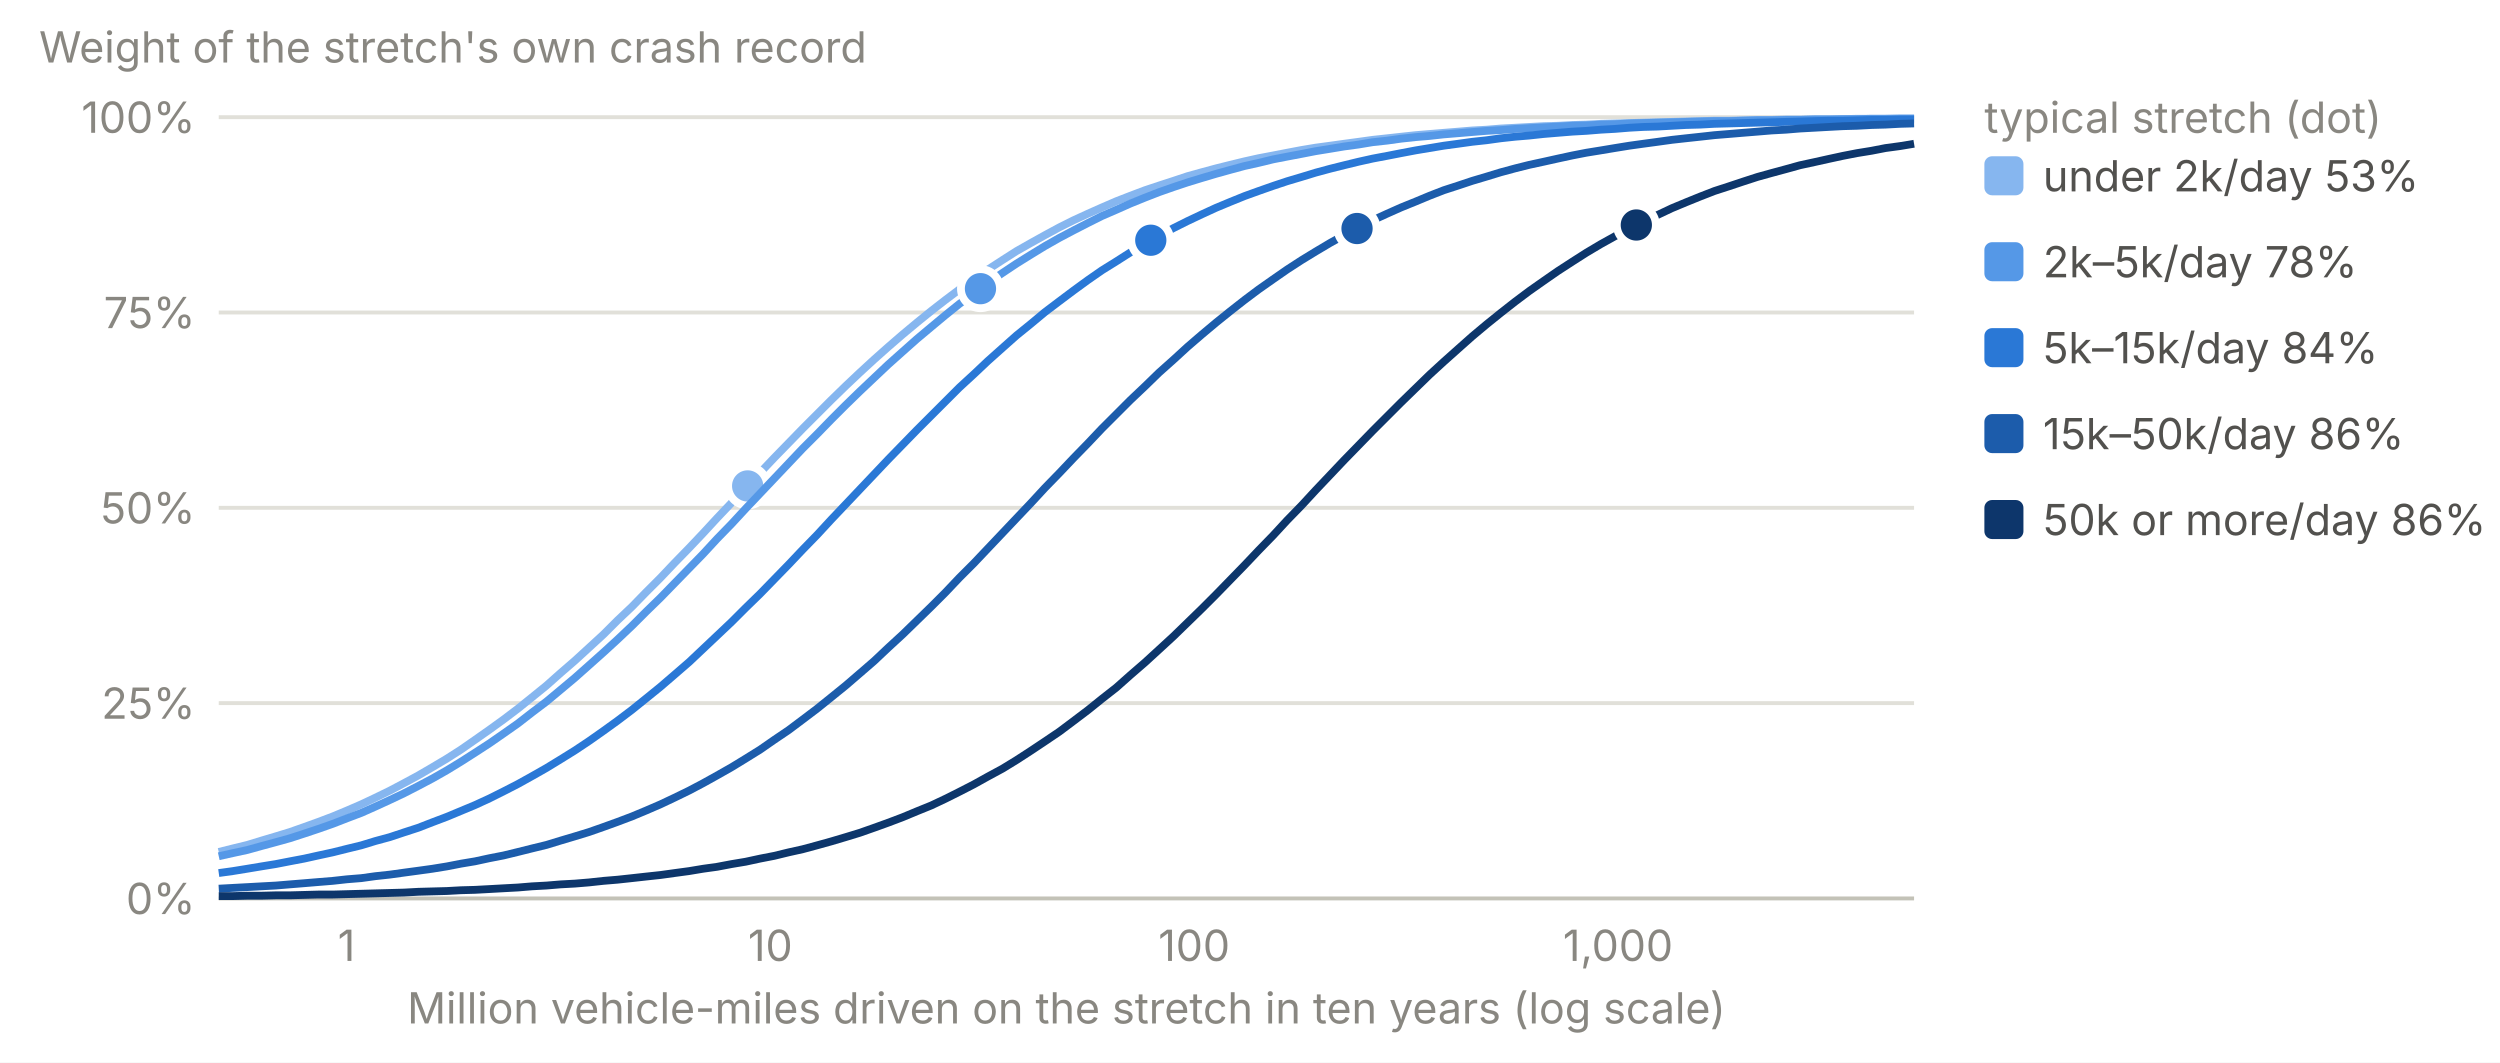
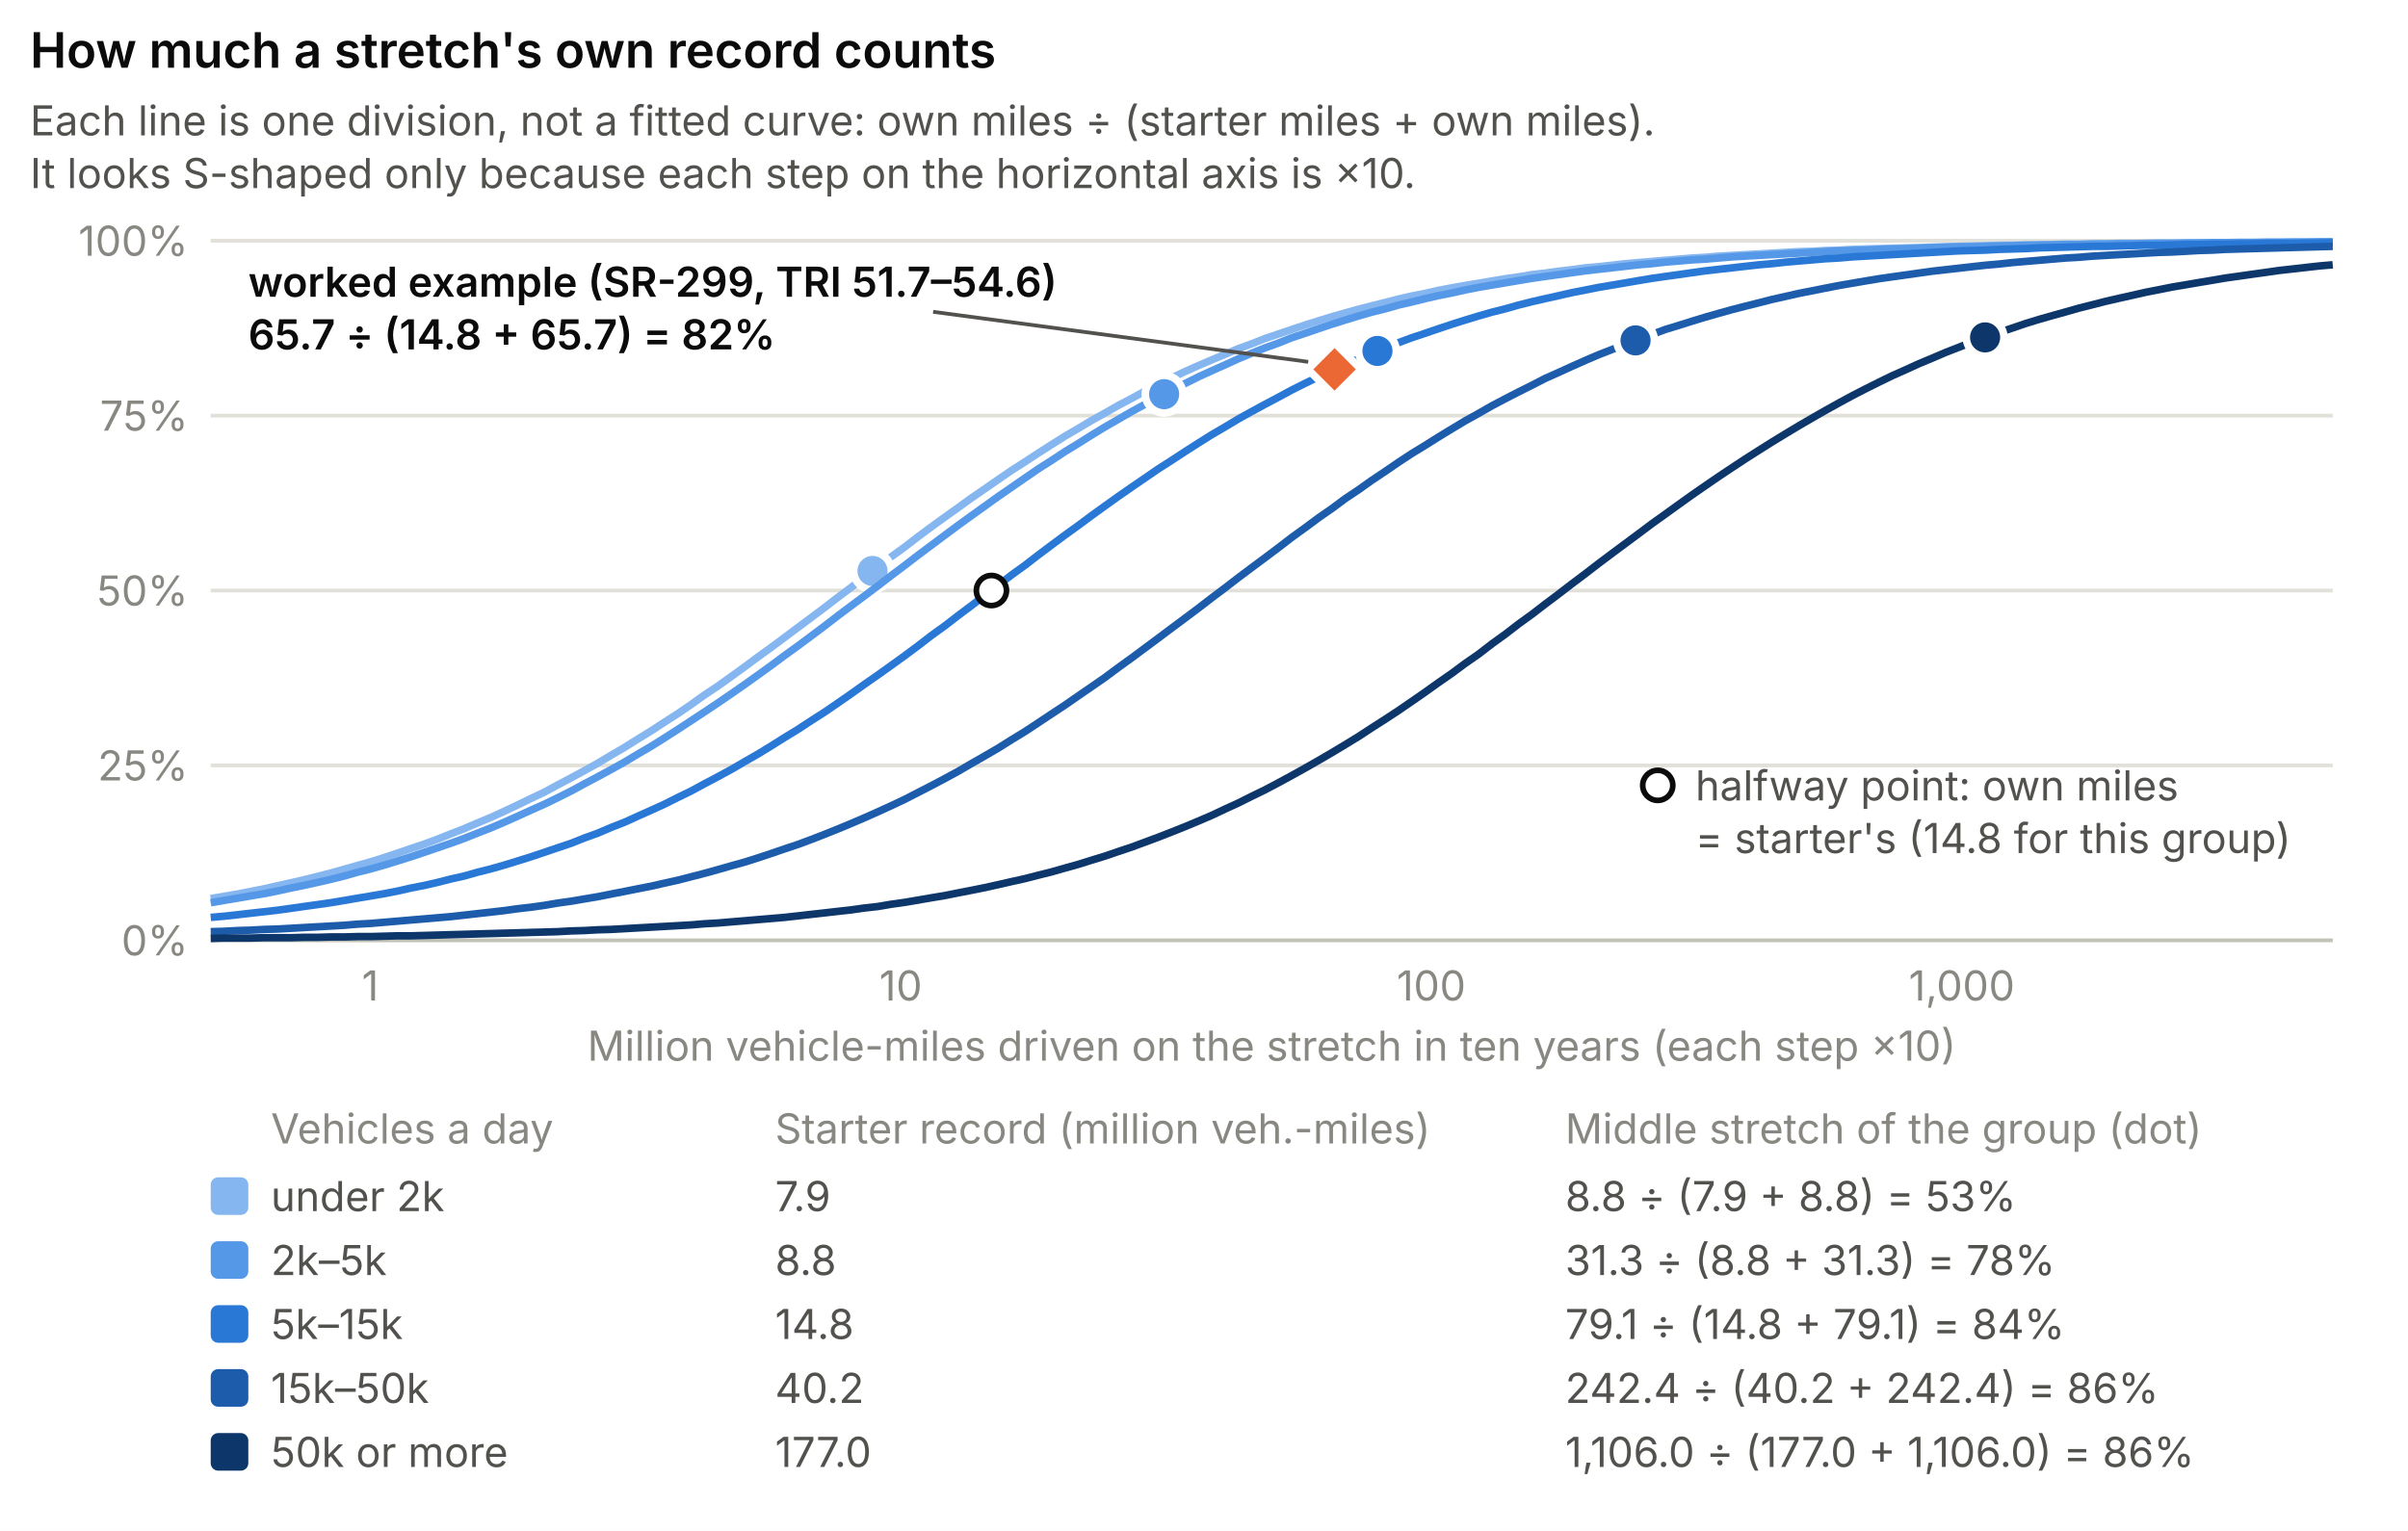
- <svg xmlns="http://www.w3.org/2000/svg" viewBox="0 0 640 272" width="640" height="272" role="img" aria-label="Weight of a stretch's own record versus vehicle-miles, by traffic group" font-family="system-ui,-apple-system,'Segoe UI',sans-serif" font-size="12">
-   <rect width="640" height="272" fill="#ffffff" />
-   <line x1="56.0" y1="230.0" x2="490.0" y2="230.0" stroke="#c3c2b7" stroke-width="1" />
-   <text x="50.0" y="234.0" font-size="11" fill="#898781" text-anchor="end" font-weight="normal">0%</text>
-   <line x1="56.0" y1="180.0" x2="490.0" y2="180.0" stroke="#e1e0d9" stroke-width="1" />
-   <text x="50.0" y="184.0" font-size="11" fill="#898781" text-anchor="end" font-weight="normal">25%</text>
-   <line x1="56.0" y1="130.0" x2="490.0" y2="130.0" stroke="#e1e0d9" stroke-width="1" />
-   <text x="50.0" y="134.0" font-size="11" fill="#898781" text-anchor="end" font-weight="normal">50%</text>
-   <line x1="56.0" y1="80.0" x2="490.0" y2="80.0" stroke="#e1e0d9" stroke-width="1" />
-   <text x="50.0" y="84.0" font-size="11" fill="#898781" text-anchor="end" font-weight="normal">75%</text>
-   <line x1="56.0" y1="30.0" x2="490.0" y2="30.0" stroke="#e1e0d9" stroke-width="1" />
-   <text x="50.0" y="34.0" font-size="11" fill="#898781" text-anchor="end" font-weight="normal">100%</text>
-   <text x="88.7" y="246.0" font-size="11" fill="#898781" text-anchor="middle" font-weight="normal">1</text>
-   <text x="197.2" y="246.0" font-size="11" fill="#898781" text-anchor="middle" font-weight="normal">10</text>
-   <text x="305.7" y="246.0" font-size="11" fill="#898781" text-anchor="middle" font-weight="normal">100</text>
-   <text x="414.2" y="246.0" font-size="11" fill="#898781" text-anchor="middle" font-weight="normal">1,000</text>
-   <text x="273.0" y="262.0" font-size="11" fill="#898781" text-anchor="middle" font-weight="normal">Million vehicle-miles driven on the stretch in ten years (log scale)</text>
-   <text x="10.0" y="16.0" font-size="11" fill="#898781" text-anchor="start" font-weight="normal">Weight of the stretch's own crash record</text>
-   <path d="M56.0,218.1 L59.6,217.2 L63.3,216.3 L66.9,215.2 L70.6,214.1 L74.2,213.0 L77.9,211.7 L81.5,210.4 L85.2,209.0 L88.8,207.5 L92.5,205.9 L96.1,204.2 L99.8,202.4 L103.4,200.5 L107.1,198.5 L110.7,196.4 L114.4,194.2 L118.0,191.9 L121.6,189.4 L125.3,186.8 L128.9,184.2 L132.6,181.4 L136.2,178.5 L139.9,175.5 L143.5,172.3 L147.2,169.1 L150.8,165.8 L154.5,162.4 L158.1,158.8 L161.8,155.3 L165.4,151.6 L169.1,147.9 L172.7,144.1 L176.4,140.3 L180.0,136.5 L183.6,132.6 L187.3,128.7 L190.9,124.9 L194.6,121.0 L198.2,117.2 L201.9,113.4 L205.5,109.7 L209.2,106.0 L212.8,102.4 L216.5,98.8 L220.1,95.4 L223.8,92.0 L227.4,88.8 L231.1,85.6 L234.7,82.6 L238.4,79.6 L242.0,76.8 L245.6,74.1 L249.3,71.5 L252.9,69.0 L256.6,66.6 L260.2,64.3 L263.9,62.2 L267.5,60.2 L271.2,58.2 L274.8,56.4 L278.5,54.7 L282.1,53.1 L285.8,51.5 L289.4,50.1 L293.1,48.7 L296.7,47.5 L300.4,46.3 L304.0,45.1 L307.6,44.1 L311.3,43.1 L314.9,42.2 L318.6,41.3 L322.2,40.5 L325.9,39.8 L329.5,39.1 L333.2,38.4 L336.8,37.8 L340.5,37.3 L344.1,36.8 L347.8,36.3 L351.4,35.8 L355.1,35.4 L358.7,35.0 L362.4,34.6 L366.0,34.3 L369.6,34.0 L373.3,33.7 L376.9,33.4 L380.6,33.2 L384.2,32.9 L387.9,32.7 L391.5,32.5 L395.2,32.3 L398.8,32.2 L402.5,32.0 L406.1,31.9 L409.8,31.7 L413.4,31.6 L417.1,31.5 L420.7,31.4 L424.4,31.3 L428.0,31.2 L431.6,31.1 L435.3,31.0 L438.9,30.9 L442.6,30.9 L446.2,30.8 L449.9,30.7 L453.5,30.7 L457.2,30.6 L460.8,30.6 L464.5,30.5 L468.1,30.5 L471.8,30.5 L475.4,30.4 L479.1,30.4 L482.7,30.4 L486.4,30.3 L490.0,30.3" fill="none" stroke="#86b6ef" stroke-width="2" />
-   <circle cx="191.4" cy="124.4" r="5" fill="#86b6ef" stroke="#fff" stroke-width="2" />
-   <rect x="508" y="40" width="10" height="10" rx="2" fill="#86b6ef" />
-   <text x="523.0" y="49.0" font-size="11" fill="#52514e" text-anchor="start" font-weight="normal">under 2k/day  53%</text>
-   <path d="M56.0,219.2 L59.6,218.4 L63.3,217.6 L66.9,216.6 L70.6,215.6 L74.2,214.6 L77.9,213.4 L81.5,212.2 L85.2,210.9 L88.8,209.5 L92.5,208.1 L96.1,206.5 L99.8,204.8 L103.4,203.1 L107.1,201.2 L110.7,199.3 L114.4,197.2 L118.0,195.0 L121.6,192.7 L125.3,190.3 L128.9,187.8 L132.6,185.2 L136.2,182.4 L139.9,179.6 L143.5,176.6 L147.2,173.5 L150.8,170.3 L154.5,167.0 L158.1,163.7 L161.8,160.2 L165.4,156.6 L169.1,153.0 L172.7,149.3 L176.4,145.5 L180.0,141.8 L183.6,137.9 L187.3,134.1 L190.9,130.2 L194.6,126.3 L198.2,122.5 L201.9,118.6 L205.5,114.8 L209.2,111.1 L212.8,107.4 L216.5,103.7 L220.1,100.2 L223.8,96.7 L227.4,93.3 L231.1,90.0 L234.7,86.8 L238.4,83.7 L242.0,80.7 L245.6,77.8 L249.3,75.1 L252.9,72.4 L256.6,69.9 L260.2,67.5 L263.9,65.2 L267.5,63.0 L271.2,60.9 L274.8,59.0 L278.5,57.1 L282.1,55.3 L285.8,53.7 L289.4,52.1 L293.1,50.6 L296.7,49.2 L300.4,47.9 L304.0,46.7 L307.6,45.6 L311.3,44.5 L314.9,43.5 L318.6,42.5 L322.2,41.7 L325.9,40.8 L329.5,40.1 L333.2,39.4 L336.8,38.7 L340.5,38.1 L344.1,37.5 L347.8,37.0 L351.4,36.4 L355.1,36.0 L358.7,35.5 L362.4,35.1 L366.0,34.8 L369.6,34.4 L373.3,34.1 L376.9,33.8 L380.6,33.5 L384.2,33.3 L387.9,33.0 L391.5,32.8 L395.2,32.6 L398.8,32.4 L402.5,32.2 L406.1,32.1 L409.8,31.9 L413.4,31.8 L417.1,31.6 L420.7,31.5 L424.4,31.4 L428.0,31.3 L431.6,31.2 L435.3,31.1 L438.9,31.0 L442.6,31.0 L446.2,30.9 L449.9,30.8 L453.5,30.8 L457.2,30.7 L460.8,30.7 L464.5,30.6 L468.1,30.6 L471.8,30.5 L475.4,30.5 L479.1,30.4 L482.7,30.4 L486.4,30.4 L490.0,30.4" fill="none" stroke="#5598e7" stroke-width="2" />
-   <circle cx="251.0" cy="73.9" r="5" fill="#5598e7" stroke="#fff" stroke-width="2" />
-   <rect x="508" y="62" width="10" height="10" rx="2" fill="#5598e7" />
-   <text x="523.0" y="71.0" font-size="11" fill="#52514e" text-anchor="start" font-weight="normal">2k–5k/day  78%</text>
-   <path d="M56.0,223.5 L59.6,223.0 L63.3,222.4 L66.9,221.8 L70.6,221.2 L74.2,220.5 L77.9,219.8 L81.5,219.0 L85.2,218.2 L88.8,217.3 L92.5,216.4 L96.1,215.3 L99.8,214.3 L103.4,213.1 L107.1,211.9 L110.7,210.5 L114.4,209.1 L118.0,207.6 L121.6,206.1 L125.3,204.4 L128.9,202.6 L132.6,200.7 L136.2,198.7 L139.9,196.6 L143.5,194.4 L147.2,192.1 L150.8,189.7 L154.5,187.1 L158.1,184.5 L161.8,181.7 L165.4,178.8 L169.1,175.8 L172.7,172.7 L176.4,169.5 L180.0,166.1 L183.6,162.7 L187.3,159.2 L190.9,155.6 L194.6,152.0 L198.2,148.3 L201.9,144.5 L205.5,140.7 L209.2,136.9 L212.8,133.0 L216.5,129.1 L220.1,125.3 L223.8,121.4 L227.4,117.6 L231.1,113.8 L234.7,110.1 L238.4,106.4 L242.0,102.8 L245.6,99.2 L249.3,95.8 L252.9,92.4 L256.6,89.1 L260.2,85.9 L263.9,82.9 L267.5,79.9 L271.2,77.1 L274.8,74.4 L278.5,71.7 L282.1,69.2 L285.8,66.9 L289.4,64.6 L293.1,62.4 L296.7,60.4 L300.4,58.4 L304.0,56.6 L307.6,54.9 L311.3,53.2 L314.9,51.7 L318.6,50.2 L322.2,48.9 L325.9,47.6 L329.5,46.4 L333.2,45.3 L336.8,44.2 L340.5,43.2 L344.1,42.3 L347.8,41.4 L351.4,40.6 L355.1,39.9 L358.7,39.2 L362.4,38.5 L366.0,37.9 L369.6,37.3 L373.3,36.8 L376.9,36.3 L380.6,35.9 L384.2,35.4 L387.9,35.0 L391.5,34.7 L395.2,34.3 L398.8,34.0 L402.5,33.7 L406.1,33.5 L409.8,33.2 L413.4,33.0 L417.1,32.7 L420.7,32.5 L424.4,32.4 L428.0,32.2 L431.6,32.0 L435.3,31.9 L438.9,31.7 L442.6,31.6 L446.2,31.5 L449.9,31.4 L453.5,31.3 L457.2,31.2 L460.8,31.1 L464.5,31.0 L468.1,30.9 L471.8,30.9 L475.4,30.8 L479.1,30.7 L482.7,30.7 L486.4,30.6 L490.0,30.6" fill="none" stroke="#2a78d6" stroke-width="2" />
-   <circle cx="294.6" cy="61.5" r="5" fill="#2a78d6" stroke="#fff" stroke-width="2" />
-   <rect x="508" y="84" width="10" height="10" rx="2" fill="#2a78d6" />
-   <text x="523.0" y="93.0" font-size="11" fill="#52514e" text-anchor="start" font-weight="normal">5k–15k/day  84%</text>
-   <path d="M56.0,227.5 L59.6,227.3 L63.3,227.1 L66.9,226.9 L70.6,226.7 L74.2,226.4 L77.9,226.1 L81.5,225.8 L85.2,225.5 L88.8,225.1 L92.5,224.8 L96.1,224.3 L99.8,223.9 L103.4,223.4 L107.1,222.9 L110.7,222.4 L114.4,221.8 L118.0,221.1 L121.6,220.5 L125.3,219.7 L128.9,219.0 L132.6,218.1 L136.2,217.2 L139.9,216.3 L143.5,215.2 L147.2,214.1 L150.8,213.0 L154.5,211.7 L158.1,210.4 L161.8,209.0 L165.4,207.5 L169.1,205.9 L172.7,204.2 L176.4,202.4 L180.0,200.5 L183.6,198.5 L187.3,196.4 L190.9,194.2 L194.6,191.9 L198.2,189.4 L201.9,186.9 L205.5,184.2 L209.2,181.4 L212.8,178.5 L216.5,175.5 L220.1,172.4 L223.8,169.2 L227.4,165.8 L231.1,162.4 L234.7,158.9 L238.4,155.3 L242.0,151.7 L245.6,147.9 L249.3,144.2 L252.9,140.4 L256.6,136.5 L260.2,132.7 L263.9,128.8 L267.5,124.9 L271.2,121.1 L274.8,117.3 L278.5,113.5 L282.1,109.7 L285.8,106.0 L289.4,102.4 L293.1,98.9 L296.7,95.4 L300.4,92.1 L304.0,88.8 L307.6,85.7 L311.3,82.6 L314.9,79.7 L318.6,76.8 L322.2,74.1 L325.9,71.5 L329.5,69.0 L333.2,66.6 L336.8,64.4 L340.5,62.2 L344.1,60.2 L347.8,58.3 L351.4,56.4 L355.1,54.7 L358.7,53.1 L362.4,51.6 L366.0,50.1 L369.6,48.7 L373.3,47.5 L376.9,46.3 L380.6,45.2 L384.2,44.1 L387.9,43.1 L391.5,42.2 L395.2,41.4 L398.8,40.6 L402.5,39.8 L406.1,39.1 L409.8,38.5 L413.4,37.9 L417.1,37.3 L420.7,36.8 L424.4,36.3 L428.0,35.8 L431.6,35.4 L435.3,35.0 L438.9,34.6 L442.6,34.3 L446.2,34.0 L449.9,33.7 L453.5,33.4 L457.2,33.2 L460.8,32.9 L464.5,32.7 L468.1,32.5 L471.8,32.3 L475.4,32.2 L479.1,32.0 L482.7,31.9 L486.4,31.7 L490.0,31.6" fill="none" stroke="#1c5cab" stroke-width="2" />
-   <circle cx="347.4" cy="58.5" r="5" fill="#1c5cab" stroke="#fff" stroke-width="2" />
-   <rect x="508" y="106" width="10" height="10" rx="2" fill="#1c5cab" />
-   <text x="523.0" y="115.0" font-size="11" fill="#52514e" text-anchor="start" font-weight="normal">15k–50k/day  86%</text>
-   <path d="M56.0,229.4 L59.6,229.4 L63.3,229.3 L66.9,229.3 L70.6,229.2 L74.2,229.2 L77.9,229.1 L81.5,229.0 L85.2,229.0 L88.8,228.9 L92.5,228.8 L96.1,228.7 L99.8,228.6 L103.4,228.5 L107.1,228.3 L110.7,228.2 L114.4,228.1 L118.0,227.9 L121.6,227.8 L125.3,227.6 L128.9,227.4 L132.6,227.2 L136.2,226.9 L139.9,226.7 L143.5,226.4 L147.2,226.2 L150.8,225.9 L154.5,225.5 L158.1,225.2 L161.8,224.8 L165.4,224.4 L169.1,224.0 L172.7,223.5 L176.4,223.0 L180.0,222.4 L183.6,221.9 L187.3,221.2 L190.9,220.6 L194.6,219.8 L198.2,219.1 L201.9,218.2 L205.5,217.4 L209.2,216.4 L212.8,215.4 L216.5,214.3 L220.1,213.2 L223.8,211.9 L227.4,210.6 L231.1,209.2 L234.7,207.7 L238.4,206.2 L242.0,204.5 L245.6,202.7 L249.3,200.8 L252.9,198.8 L256.6,196.8 L260.2,194.6 L263.9,192.2 L267.5,189.8 L271.2,187.3 L274.8,184.6 L278.5,181.8 L282.1,178.9 L285.8,176.0 L289.4,172.8 L293.1,169.6 L296.7,166.3 L300.4,162.9 L304.0,159.4 L307.6,155.9 L311.3,152.2 L314.9,148.5 L318.6,144.7 L322.2,140.9 L325.9,137.1 L329.5,133.2 L333.2,129.4 L336.8,125.5 L340.5,121.6 L344.1,117.8 L347.8,114.0 L351.4,110.3 L355.1,106.6 L358.7,103.0 L362.4,99.4 L366.0,95.9 L369.6,92.6 L373.3,89.3 L376.9,86.1 L380.6,83.0 L384.2,80.1 L387.9,77.2 L391.5,74.5 L395.2,71.9 L398.8,69.4 L402.5,67.0 L406.1,64.7 L409.8,62.5 L413.4,60.5 L417.1,58.5 L420.7,56.7 L424.4,55.0 L428.0,53.3 L431.6,51.8 L435.3,50.3 L438.9,48.9 L442.6,47.7 L446.2,46.5 L449.9,45.3 L453.5,44.3 L457.2,43.3 L460.8,42.3 L464.5,41.5 L468.1,40.7 L471.8,39.9 L475.4,39.2 L479.1,38.6 L482.7,37.9 L486.4,37.4 L490.0,36.8" fill="none" stroke="#0d366b" stroke-width="2" />
-   <circle cx="418.9" cy="57.6" r="5" fill="#0d366b" stroke="#fff" stroke-width="2" />
-   <rect x="508" y="128" width="10" height="10" rx="2" fill="#0d366b" />
-   <text x="523.0" y="137.0" font-size="11" fill="#52514e" text-anchor="start" font-weight="normal">50k or more/day  86%</text>
-   <text x="508.0" y="34.0" font-size="11" fill="#898781" text-anchor="start" font-weight="normal">typical stretch (dot)</text>
+ <svg xmlns="http://www.w3.org/2000/svg" viewBox="0 0 640 407" width="640" height="407" role="img" aria-label="Share of a stretch's own record versus vehicle-miles, one line per traffic group" font-family="system-ui,-apple-system,'Segoe UI',sans-serif" font-size="12">
+   <rect width="640" height="407" fill="#ffffff" />
+   <text x="8.0" y="18.0" font-size="13" fill="#0b0b0b" text-anchor="start" font-weight="600">How much a stretch's own record counts</text>
+   <text x="8.0" y="36.0" font-size="11" fill="#52514e" text-anchor="start" font-weight="normal">Each line is one division, not a fitted curve: own miles ÷ (starter miles + own miles).</text>
+   <text x="8.0" y="50.0" font-size="11" fill="#52514e" text-anchor="start" font-weight="normal">It looks S-shaped only because each step on the horizontal axis is ×10.</text>
+   <line x1="56.0" y1="250.0" x2="620.0" y2="250.0" stroke="#c3c2b7" stroke-width="1" />
+   <text x="50.0" y="254.0" font-size="11" fill="#898781" text-anchor="end" font-weight="normal">0%</text>
+   <line x1="56.0" y1="203.5" x2="620.0" y2="203.5" stroke="#e1e0d9" stroke-width="1" />
+   <text x="50.0" y="207.5" font-size="11" fill="#898781" text-anchor="end" font-weight="normal">25%</text>
+   <line x1="56.0" y1="157.0" x2="620.0" y2="157.0" stroke="#e1e0d9" stroke-width="1" />
+   <text x="50.0" y="161.0" font-size="11" fill="#898781" text-anchor="end" font-weight="normal">50%</text>
+   <line x1="56.0" y1="110.5" x2="620.0" y2="110.5" stroke="#e1e0d9" stroke-width="1" />
+   <text x="50.0" y="114.5" font-size="11" fill="#898781" text-anchor="end" font-weight="normal">75%</text>
+   <line x1="56.0" y1="64.0" x2="620.0" y2="64.0" stroke="#e1e0d9" stroke-width="1" />
+   <text x="50.0" y="68.0" font-size="11" fill="#898781" text-anchor="end" font-weight="normal">100%</text>
+   <text x="98.4" y="266.0" font-size="11" fill="#898781" text-anchor="middle" font-weight="normal">1</text>
+   <text x="239.4" y="266.0" font-size="11" fill="#898781" text-anchor="middle" font-weight="normal">10</text>
+   <text x="380.4" y="266.0" font-size="11" fill="#898781" text-anchor="middle" font-weight="normal">100</text>
+   <text x="521.4" y="266.0" font-size="11" fill="#898781" text-anchor="middle" font-weight="normal">1,000</text>
+   <text x="338.0" y="282.0" font-size="11" fill="#898781" text-anchor="middle" font-weight="normal">Million vehicle-miles driven on the stretch in ten years (each step ×10)</text>
+   <path d="M56.0,238.9 L59.5,238.3 L63.1,237.7 L66.6,237.0 L70.2,236.3 L73.7,235.5 L77.3,234.7 L80.8,233.9 L84.4,233.0 L87.9,232.1 L91.5,231.1 L95.0,230.1 L98.6,229.1 L102.1,228.0 L105.7,226.8 L109.2,225.6 L112.8,224.4 L116.3,223.1 L119.8,221.7 L123.4,220.3 L126.9,218.8 L130.5,217.3 L134.0,215.7 L137.6,214.0 L141.1,212.3 L144.7,210.6 L148.2,208.7 L151.8,206.8 L155.3,204.9 L158.9,202.9 L162.4,200.8 L166.0,198.7 L169.5,196.5 L173.1,194.3 L176.6,192.0 L180.2,189.7 L183.7,187.3 L187.2,184.8 L190.8,182.4 L194.3,179.9 L197.9,177.3 L201.4,174.7 L205.0,172.1 L208.5,169.5 L212.1,166.8 L215.6,164.2 L219.2,161.5 L222.7,158.8 L226.3,156.1 L229.8,153.4 L233.4,150.7 L236.9,148.0 L240.5,145.4 L244.0,142.7 L247.5,140.1 L251.1,137.5 L254.6,135.0 L258.2,132.4 L261.7,130.0 L265.3,127.5 L268.8,125.1 L272.4,122.8 L275.9,120.5 L279.5,118.2 L283.0,116.0 L286.6,113.9 L290.1,111.8 L293.7,109.8 L297.2,107.8 L300.8,105.9 L304.3,104.0 L307.8,102.2 L311.4,100.5 L314.9,98.8 L318.5,97.2 L322.0,95.7 L325.6,94.2 L329.1,92.7 L332.7,91.4 L336.2,90.0 L339.8,88.8 L343.3,87.6 L346.9,86.4 L350.4,85.3 L354.0,84.2 L357.5,83.2 L361.1,82.2 L364.6,81.3 L368.2,80.4 L371.7,79.5 L375.2,78.7 L378.8,78.0 L382.3,77.2 L385.9,76.5 L389.4,75.9 L393.0,75.3 L396.5,74.7 L400.1,74.1 L403.6,73.6 L407.2,73.0 L410.7,72.6 L414.3,72.1 L417.8,71.7 L421.4,71.2 L424.9,70.9 L428.5,70.5 L432.0,70.1 L435.5,69.8 L439.1,69.5 L442.6,69.2 L446.2,68.9 L449.7,68.6 L453.3,68.4 L456.8,68.1 L460.4,67.9 L463.9,67.7 L467.5,67.5 L471.0,67.3 L474.6,67.1 L478.1,66.9 L481.7,66.8 L485.2,66.6 L488.8,66.5 L492.3,66.3 L495.8,66.2 L499.4,66.1 L502.9,66.0 L506.5,65.9 L510.0,65.8 L513.6,65.7 L517.1,65.6 L520.7,65.5 L524.2,65.4 L527.8,65.3 L531.3,65.2 L534.9,65.2 L538.4,65.1 L542.0,65.0 L545.5,65.0 L549.1,64.9 L552.6,64.9 L556.2,64.8 L559.7,64.8 L563.2,64.7 L566.8,64.7 L570.3,64.7 L573.9,64.6 L577.4,64.6 L581.0,64.6 L584.5,64.5 L588.1,64.5 L591.6,64.5 L595.2,64.4 L598.7,64.4 L602.3,64.4 L605.8,64.4 L609.4,64.3 L612.9,64.3 L616.5,64.3 L620.0,64.3" fill="none" stroke="#86b6ef" stroke-width="2" />
+   <circle cx="231.9" cy="151.8" r="5" fill="#86b6ef" stroke="#fff" stroke-width="2" />
+   <path d="M56.0,240.0 L59.5,239.4 L63.1,238.8 L66.6,238.2 L70.2,237.6 L73.7,236.9 L77.3,236.1 L80.8,235.4 L84.4,234.6 L87.9,233.8 L91.5,232.9 L95.0,231.9 L98.6,231.0 L102.1,230.0 L105.7,228.9 L109.2,227.8 L112.8,226.6 L116.3,225.4 L119.8,224.2 L123.4,222.9 L126.9,221.5 L130.5,220.1 L134.0,218.6 L137.6,217.0 L141.1,215.4 L144.7,213.8 L148.2,212.1 L151.8,210.3 L155.3,208.4 L158.9,206.5 L162.4,204.6 L166.0,202.6 L169.5,200.5 L173.1,198.4 L176.6,196.2 L180.2,193.9 L183.7,191.6 L187.2,189.3 L190.8,186.9 L194.3,184.5 L197.9,182.0 L201.4,179.5 L205.0,176.9 L208.5,174.3 L212.1,171.7 L215.6,169.1 L219.2,166.4 L222.7,163.7 L226.3,161.0 L229.8,158.4 L233.4,155.7 L236.9,153.0 L240.5,150.3 L244.0,147.6 L247.5,145.0 L251.1,142.3 L254.6,139.7 L258.2,137.1 L261.7,134.6 L265.3,132.0 L268.8,129.6 L272.4,127.1 L275.9,124.7 L279.5,122.4 L283.0,120.1 L286.6,117.9 L290.1,115.7 L293.7,113.5 L297.2,111.5 L300.8,109.4 L304.3,107.5 L307.8,105.6 L311.4,103.7 L314.9,102.0 L318.5,100.2 L322.0,98.6 L325.6,97.0 L329.1,95.4 L332.7,93.9 L336.2,92.5 L339.8,91.2 L343.3,89.8 L346.9,88.6 L350.4,87.4 L354.0,86.2 L357.5,85.1 L361.1,84.0 L364.6,83.0 L368.2,82.1 L371.7,81.1 L375.2,80.3 L378.8,79.4 L382.3,78.6 L385.9,77.9 L389.4,77.1 L393.0,76.4 L396.5,75.8 L400.1,75.2 L403.6,74.6 L407.2,74.0 L410.7,73.5 L414.3,73.0 L417.8,72.5 L421.4,72.0 L424.9,71.6 L428.5,71.2 L432.0,70.8 L435.5,70.4 L439.1,70.1 L442.6,69.7 L446.2,69.4 L449.7,69.1 L453.3,68.9 L456.8,68.6 L460.4,68.3 L463.9,68.1 L467.5,67.9 L471.0,67.7 L474.6,67.5 L478.1,67.3 L481.7,67.1 L485.2,66.9 L488.8,66.7 L492.3,66.6 L495.8,66.5 L499.4,66.3 L502.9,66.2 L506.5,66.1 L510.0,66.0 L513.6,65.8 L517.1,65.7 L520.7,65.6 L524.2,65.6 L527.8,65.5 L531.3,65.4 L534.9,65.3 L538.4,65.2 L542.0,65.2 L545.5,65.1 L549.1,65.0 L552.6,65.0 L556.2,64.9 L559.7,64.9 L563.2,64.8 L566.8,64.8 L570.3,64.7 L573.9,64.7 L577.4,64.7 L581.0,64.6 L584.5,64.6 L588.1,64.5 L591.6,64.5 L595.2,64.5 L598.7,64.5 L602.3,64.4 L605.8,64.4 L609.4,64.4 L612.9,64.4 L616.5,64.3 L620.0,64.3" fill="none" stroke="#5598e7" stroke-width="2" />
+   <circle cx="309.4" cy="104.8" r="5" fill="#5598e7" stroke="#fff" stroke-width="2" />
+   <path d="M56.0,243.9 L59.5,243.6 L63.1,243.2 L66.6,242.8 L70.2,242.4 L73.7,242.0 L77.3,241.5 L80.8,241.0 L84.4,240.5 L87.9,240.0 L91.5,239.4 L95.0,238.8 L98.6,238.2 L102.1,237.6 L105.7,236.9 L109.2,236.1 L112.8,235.4 L116.3,234.6 L119.8,233.7 L123.4,232.9 L126.9,231.9 L130.5,231.0 L134.0,230.0 L137.6,228.9 L141.1,227.8 L144.7,226.6 L148.2,225.4 L151.8,224.2 L155.3,222.8 L158.9,221.5 L162.4,220.0 L166.0,218.6 L169.5,217.0 L173.1,215.4 L176.6,213.8 L180.2,212.0 L183.7,210.3 L187.2,208.4 L190.8,206.5 L194.3,204.6 L197.9,202.5 L201.4,200.5 L205.0,198.3 L208.5,196.1 L212.1,193.9 L215.6,191.6 L219.2,189.3 L222.7,186.9 L226.3,184.4 L229.8,181.9 L233.4,179.4 L236.9,176.9 L240.5,174.3 L244.0,171.7 L247.5,169.0 L251.1,166.4 L254.6,163.7 L258.2,161.0 L261.7,158.3 L265.3,155.6 L268.8,152.9 L272.4,150.3 L275.9,147.6 L279.5,144.9 L283.0,142.3 L286.6,139.7 L290.1,137.1 L293.7,134.5 L297.2,132.0 L300.8,129.5 L304.3,127.1 L307.8,124.7 L311.4,122.4 L314.9,120.1 L318.5,117.8 L322.0,115.6 L325.6,113.5 L329.1,111.4 L332.7,109.4 L336.2,107.5 L339.8,105.6 L343.3,103.7 L346.9,101.9 L350.4,100.2 L354.0,98.6 L357.5,97.0 L361.1,95.4 L364.6,93.9 L368.2,92.5 L371.7,91.1 L375.2,89.8 L378.8,88.6 L382.3,87.4 L385.9,86.2 L389.4,85.1 L393.0,84.0 L396.5,83.0 L400.1,82.1 L403.6,81.1 L407.2,80.2 L410.7,79.4 L414.3,78.6 L417.8,77.8 L421.4,77.1 L424.9,76.4 L428.5,75.8 L432.0,75.2 L435.5,74.6 L439.1,74.0 L442.6,73.5 L446.2,73.0 L449.7,72.5 L453.3,72.0 L456.8,71.6 L460.4,71.2 L463.9,70.8 L467.5,70.4 L471.0,70.1 L474.6,69.7 L478.1,69.4 L481.7,69.1 L485.2,68.8 L488.8,68.6 L492.3,68.3 L495.8,68.1 L499.4,67.9 L502.9,67.7 L506.5,67.5 L510.0,67.3 L513.6,67.1 L517.1,66.9 L520.7,66.7 L524.2,66.6 L527.8,66.5 L531.3,66.3 L534.9,66.2 L538.4,66.1 L542.0,65.9 L545.5,65.8 L549.1,65.7 L552.6,65.6 L556.2,65.5 L559.7,65.5 L563.2,65.4 L566.8,65.3 L570.3,65.2 L573.9,65.2 L577.4,65.1 L581.0,65.0 L584.5,65.0 L588.1,64.9 L591.6,64.9 L595.2,64.8 L598.7,64.8 L602.3,64.7 L605.8,64.7 L609.4,64.7 L612.9,64.6 L616.5,64.6 L620.0,64.5" fill="none" stroke="#2a78d6" stroke-width="2" />
+   <circle cx="366.1" cy="93.3" r="5" fill="#2a78d6" stroke="#fff" stroke-width="2" />
+   <path d="M56.0,247.7 L59.5,247.6 L63.1,247.4 L66.6,247.3 L70.2,247.1 L73.7,247.0 L77.3,246.8 L80.8,246.6 L84.4,246.4 L87.9,246.2 L91.5,246.0 L95.0,245.7 L98.6,245.5 L102.1,245.2 L105.7,244.9 L109.2,244.6 L112.8,244.3 L116.3,244.0 L119.8,243.7 L123.4,243.3 L126.9,242.9 L130.5,242.5 L134.0,242.1 L137.6,241.6 L141.1,241.2 L144.7,240.7 L148.2,240.1 L151.8,239.6 L155.3,239.0 L158.9,238.4 L162.4,237.7 L166.0,237.0 L169.5,236.3 L173.1,235.6 L176.6,234.8 L180.2,234.0 L183.7,233.1 L187.2,232.2 L190.8,231.2 L194.3,230.2 L197.9,229.2 L201.4,228.1 L205.0,226.9 L208.5,225.7 L212.1,224.5 L215.6,223.2 L219.2,221.8 L222.7,220.4 L226.3,218.9 L229.8,217.4 L233.4,215.8 L236.9,214.2 L240.5,212.5 L244.0,210.7 L247.5,208.9 L251.1,207.0 L254.6,205.1 L258.2,203.0 L261.7,201.0 L265.3,198.9 L268.8,196.7 L272.4,194.5 L275.9,192.2 L279.5,189.8 L283.0,187.5 L286.6,185.0 L290.1,182.6 L293.7,180.1 L297.2,177.5 L300.8,174.9 L304.3,172.3 L307.8,169.7 L311.4,167.0 L314.9,164.4 L318.5,161.7 L322.0,159.0 L325.6,156.3 L329.1,153.6 L332.7,150.9 L336.2,148.3 L339.8,145.6 L343.3,142.9 L346.9,140.3 L350.4,137.7 L354.0,135.2 L357.5,132.6 L361.1,130.2 L364.6,127.7 L368.2,125.3 L371.7,122.9 L375.2,120.6 L378.8,118.4 L382.3,116.2 L385.9,114.0 L389.4,111.9 L393.0,109.9 L396.5,107.9 L400.1,106.0 L403.6,104.2 L407.2,102.4 L410.7,100.6 L414.3,99.0 L417.8,97.4 L421.4,95.8 L424.9,94.3 L428.5,92.9 L432.0,91.5 L435.5,90.1 L439.1,88.9 L442.6,87.6 L446.2,86.5 L449.7,85.4 L453.3,84.3 L456.8,83.3 L460.4,82.3 L463.9,81.4 L467.5,80.5 L471.0,79.6 L474.6,78.8 L478.1,78.0 L481.7,77.3 L485.2,76.6 L488.8,75.9 L492.3,75.3 L495.8,74.7 L499.4,74.1 L502.9,73.6 L506.5,73.1 L510.0,72.6 L513.6,72.1 L517.1,71.7 L520.7,71.3 L524.2,70.9 L527.8,70.5 L531.3,70.2 L534.9,69.8 L538.4,69.5 L542.0,69.2 L545.5,68.9 L549.1,68.6 L552.6,68.4 L556.2,68.1 L559.7,67.9 L563.2,67.7 L566.8,67.5 L570.3,67.3 L573.9,67.1 L577.4,67.0 L581.0,66.8 L584.5,66.6 L588.1,66.5 L591.6,66.3 L595.2,66.2 L598.7,66.1 L602.3,66.0 L605.8,65.9 L609.4,65.8 L612.9,65.7 L616.5,65.6 L620.0,65.5" fill="none" stroke="#1c5cab" stroke-width="2" />
+   <circle cx="434.7" cy="90.5" r="5" fill="#1c5cab" stroke="#fff" stroke-width="2" />
+   <path d="M56.0,249.5 L59.5,249.4 L63.1,249.4 L66.6,249.4 L70.2,249.3 L73.7,249.3 L77.3,249.3 L80.8,249.2 L84.4,249.2 L87.9,249.1 L91.5,249.1 L95.0,249.0 L98.6,249.0 L102.1,248.9 L105.7,248.8 L109.2,248.8 L112.8,248.7 L116.3,248.6 L119.8,248.5 L123.4,248.4 L126.9,248.3 L130.5,248.2 L134.0,248.1 L137.6,248.0 L141.1,247.9 L144.7,247.8 L148.2,247.7 L151.8,247.5 L155.3,247.4 L158.9,247.2 L162.4,247.1 L166.0,246.9 L169.5,246.7 L173.1,246.5 L176.6,246.3 L180.2,246.1 L183.7,245.9 L187.2,245.6 L190.8,245.4 L194.3,245.1 L197.9,244.8 L201.4,244.5 L205.0,244.2 L208.5,243.9 L212.1,243.5 L215.6,243.1 L219.2,242.7 L222.7,242.3 L226.3,241.9 L229.8,241.4 L233.4,241.0 L236.9,240.4 L240.5,239.9 L244.0,239.3 L247.5,238.7 L251.1,238.1 L254.6,237.4 L258.2,236.7 L261.7,236.0 L265.3,235.2 L268.8,234.4 L272.4,233.6 L275.9,232.7 L279.5,231.8 L283.0,230.8 L286.6,229.8 L290.1,228.7 L293.7,227.6 L297.2,226.4 L300.8,225.2 L304.3,223.9 L307.8,222.6 L311.4,221.2 L314.9,219.8 L318.5,218.3 L322.0,216.8 L325.6,215.1 L329.1,213.5 L332.7,211.7 L336.2,210.0 L339.8,208.1 L343.3,206.2 L346.9,204.2 L350.4,202.2 L354.0,200.1 L357.5,198.0 L361.1,195.8 L364.6,193.5 L368.2,191.2 L371.7,188.9 L375.2,186.5 L378.8,184.0 L382.3,181.5 L385.9,179.0 L389.4,176.4 L393.0,173.9 L396.5,171.2 L400.1,168.6 L403.6,165.9 L407.2,163.3 L410.7,160.6 L414.3,157.9 L417.8,155.2 L421.4,152.5 L424.9,149.8 L428.5,147.1 L432.0,144.5 L435.5,141.9 L439.1,139.2 L442.6,136.7 L446.2,134.1 L449.7,131.6 L453.3,129.1 L456.8,126.7 L460.4,124.3 L463.9,122.0 L467.5,119.7 L471.0,117.5 L474.6,115.3 L478.1,113.2 L481.7,111.1 L485.2,109.1 L488.8,107.1 L492.3,105.2 L495.8,103.4 L499.4,101.6 L502.9,99.9 L506.5,98.3 L510.0,96.7 L513.6,95.2 L517.1,93.7 L520.7,92.3 L524.2,90.9 L527.8,89.6 L531.3,88.4 L534.9,87.2 L538.4,86.0 L542.0,84.9 L545.5,83.9 L549.1,82.9 L552.6,81.9 L556.2,81.0 L559.7,80.1 L563.2,79.3 L566.8,78.5 L570.3,77.7 L573.9,77.0 L577.4,76.3 L581.0,75.7 L584.5,75.1 L588.1,74.5 L591.6,73.9 L595.2,73.4 L598.7,72.9 L602.3,72.4 L605.8,71.9 L609.4,71.5 L612.9,71.1 L616.5,70.7 L620.0,70.4" fill="none" stroke="#0d366b" stroke-width="2" />
+   <circle cx="527.6" cy="89.7" r="5" fill="#0d366b" stroke="#fff" stroke-width="2" />
+   <circle cx="263.5" cy="157.0" r="4" fill="#fff" stroke="#0b0b0b" stroke-width="1.5" />
+   <circle cx="440.6" cy="208.8" r="4" fill="#fff" stroke="#0b0b0b" stroke-width="1.5" />
+   <text x="450.6" y="212.8" font-size="11" fill="#52514e" text-anchor="start" font-weight="normal">halfway point: own miles</text>
+   <text x="450.6" y="226.8" font-size="11" fill="#52514e" text-anchor="start" font-weight="normal">= starter's (14.8 for this group)</text>
+   <rect x="349.7" y="93.2" width="10" height="10" fill="#eb6834" stroke="#fff" stroke-width="2" transform="rotate(45 354.7 98.2)" />
+   <text x="66.0" y="78.9" font-size="11" fill="#0b0b0b" text-anchor="start" font-weight="600">worked example (SR-299, TRI 51.7–54.6)</text>
+   <text x="66.0" y="92.9" font-size="11" fill="#0b0b0b" text-anchor="start" font-weight="600">65.7 ÷ (14.8 + 65.7) = 82%</text>
+   <line x1="248.0" y1="82.9" x2="347.7" y2="96.2" stroke="#52514e" stroke-width="1" />
+   <text x="72.0" y="304.0" font-size="11" fill="#898781" text-anchor="start" font-weight="normal">Vehicles a day</text>
+   <text x="206.0" y="304.0" font-size="11" fill="#898781" text-anchor="start" font-weight="normal">Starter record (million veh.-miles)</text>
+   <text x="416.0" y="304.0" font-size="11" fill="#898781" text-anchor="start" font-weight="normal">Middle stretch of the group (dot)</text>
+   <rect x="56" y="313" width="10" height="10" rx="2" fill="#86b6ef" />
+   <text x="72.0" y="322.0" font-size="11" fill="#52514e" text-anchor="start" font-weight="normal">under 2k</text>
+   <text x="206.0" y="322.0" font-size="11" fill="#52514e" text-anchor="start" font-weight="normal">7.9</text>
+   <text x="416.0" y="322.0" font-size="11" fill="#52514e" text-anchor="start" font-weight="normal">8.8 ÷ (7.9 + 8.8) = 53%</text>
+   <rect x="56" y="330" width="10" height="10" rx="2" fill="#5598e7" />
+   <text x="72.0" y="339.0" font-size="11" fill="#52514e" text-anchor="start" font-weight="normal">2k–5k</text>
+   <text x="206.0" y="339.0" font-size="11" fill="#52514e" text-anchor="start" font-weight="normal">8.8</text>
+   <text x="416.0" y="339.0" font-size="11" fill="#52514e" text-anchor="start" font-weight="normal">31.3 ÷ (8.8 + 31.3) = 78%</text>
+   <rect x="56" y="347" width="10" height="10" rx="2" fill="#2a78d6" />
+   <text x="72.0" y="356.0" font-size="11" fill="#52514e" text-anchor="start" font-weight="normal">5k–15k</text>
+   <text x="206.0" y="356.0" font-size="11" fill="#52514e" text-anchor="start" font-weight="normal">14.8</text>
+   <text x="416.0" y="356.0" font-size="11" fill="#52514e" text-anchor="start" font-weight="normal">79.1 ÷ (14.8 + 79.1) = 84%</text>
+   <rect x="56" y="364" width="10" height="10" rx="2" fill="#1c5cab" />
+   <text x="72.0" y="373.0" font-size="11" fill="#52514e" text-anchor="start" font-weight="normal">15k–50k</text>
+   <text x="206.0" y="373.0" font-size="11" fill="#52514e" text-anchor="start" font-weight="normal">40.2</text>
+   <text x="416.0" y="373.0" font-size="11" fill="#52514e" text-anchor="start" font-weight="normal">242.4 ÷ (40.2 + 242.4) = 86%</text>
+   <rect x="56" y="381" width="10" height="10" rx="2" fill="#0d366b" />
+   <text x="72.0" y="390.0" font-size="11" fill="#52514e" text-anchor="start" font-weight="normal">50k or more</text>
+   <text x="206.0" y="390.0" font-size="11" fill="#52514e" text-anchor="start" font-weight="normal">177.0</text>
+   <text x="416.0" y="390.0" font-size="11" fill="#52514e" text-anchor="start" font-weight="normal">1,106.0 ÷ (177.0 + 1,106.0) = 86%</text>
</svg>
